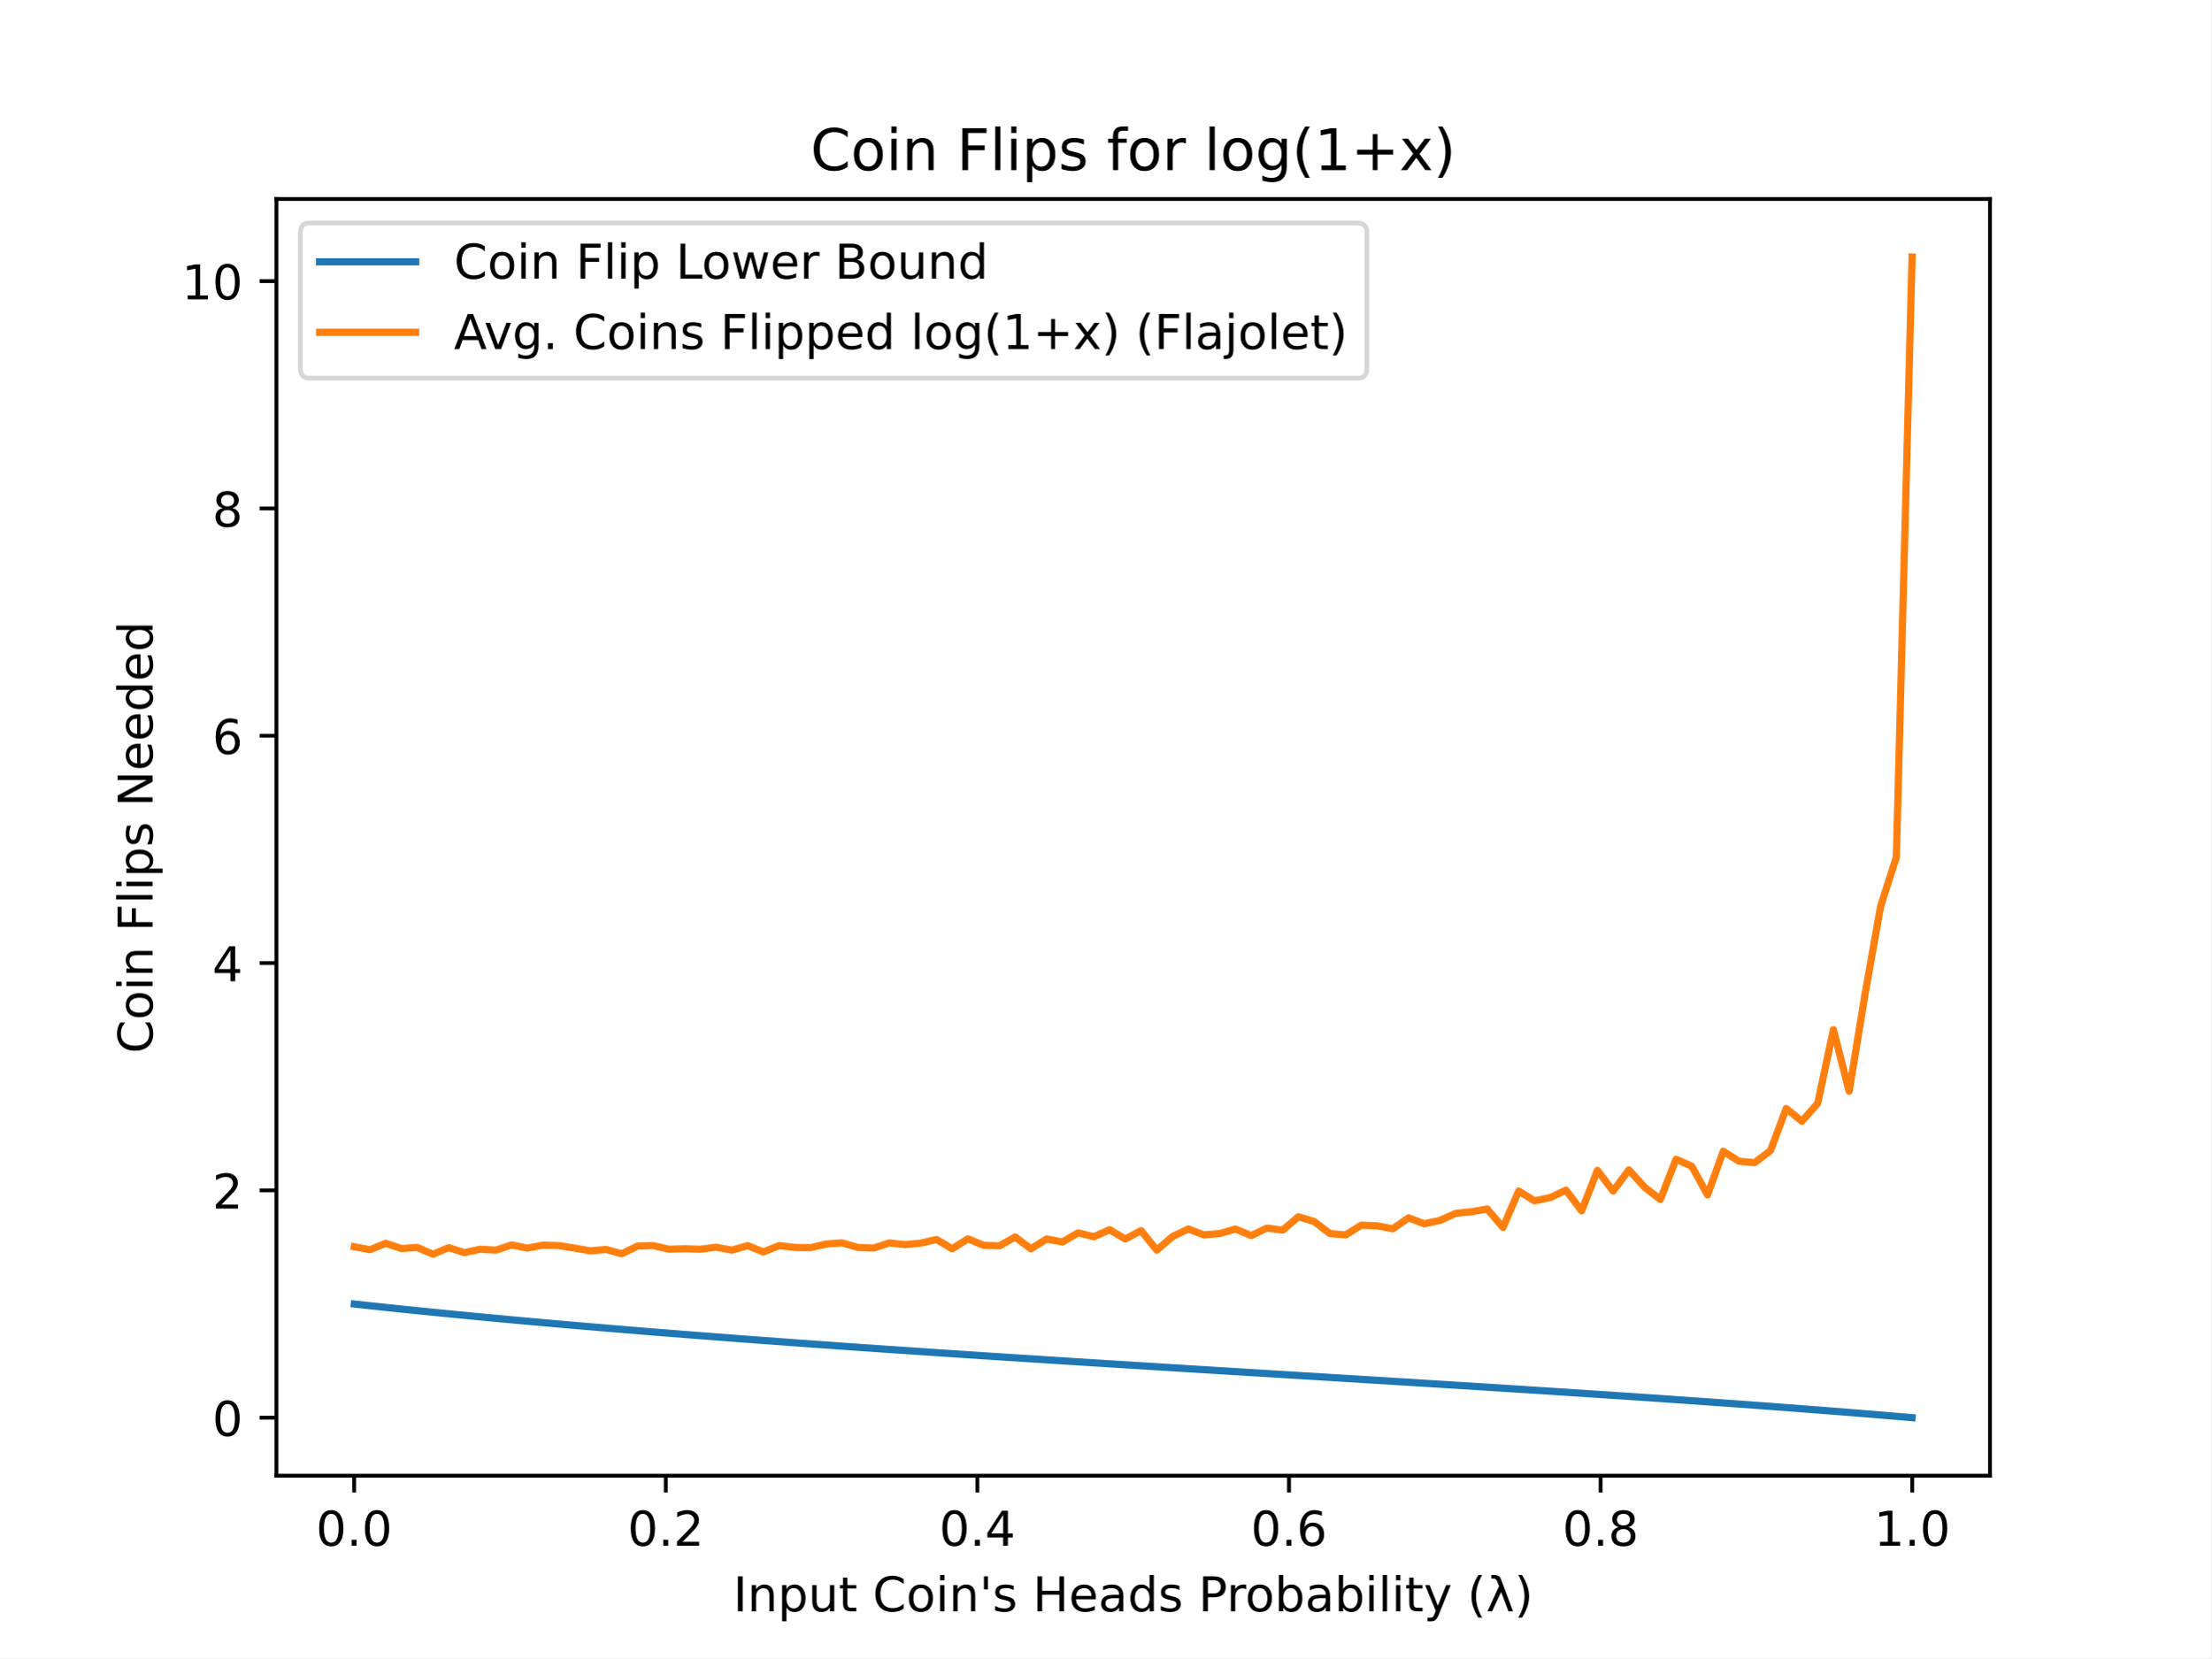
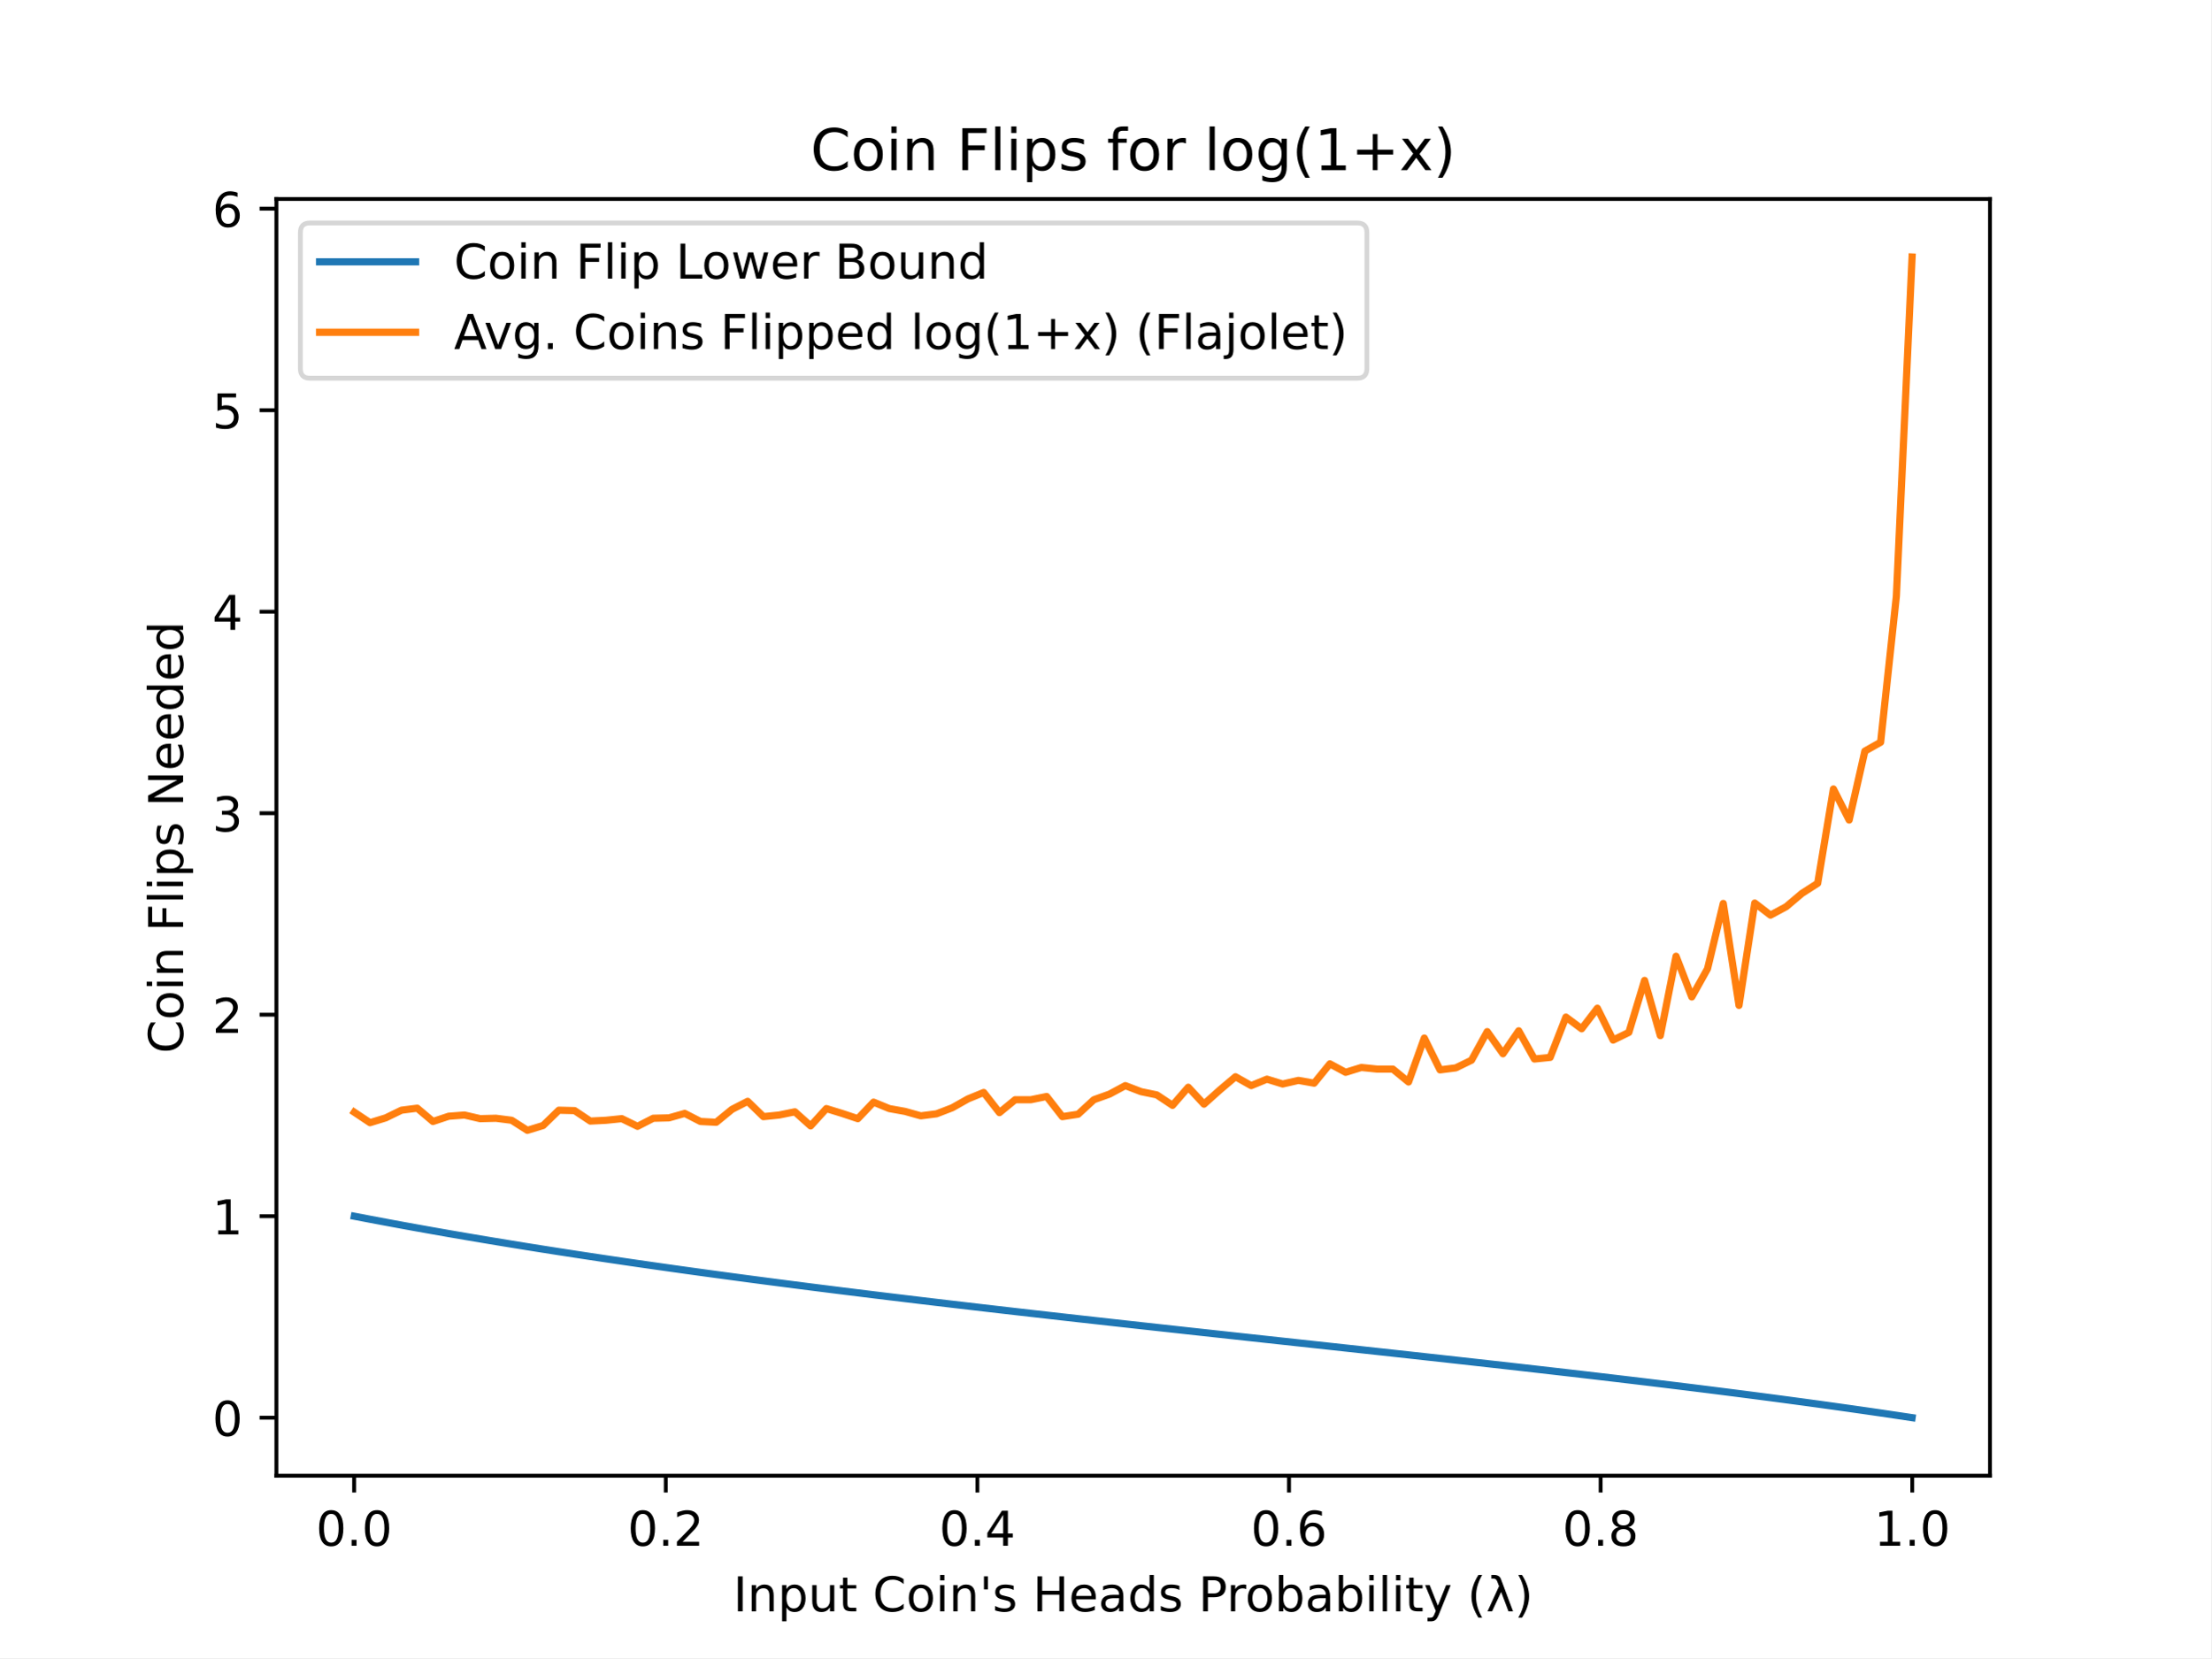
<svg xmlns="http://www.w3.org/2000/svg" xmlns:xlink="http://www.w3.org/1999/xlink" height="345.6pt" version="1.1" viewBox="0 0 460.8 345.6" width="460.8pt">
  <defs>
    <style type="text/css">
*{stroke-linecap:butt;stroke-linejoin:round;}
  </style>
  </defs>
  <g id="figure_1">
    <g id="patch_1">
      <path d="M 0 345.6  L 460.8 345.6  L 460.8 0  L 0 0  z " style="fill:#ffffff;" />
    </g>
    <g id="axes_1">
      <g id="patch_2">
        <path d="M 57.6 307.584  L 414.72 307.584  L 414.72 41.472  L 57.6 41.472  z " style="fill:#ffffff;" />
      </g>
      <g id="matplotlib.axis_1">
        <g id="xtick_1">
          <g id="line2d_1">
            <defs>
-               <path d="M 0 0  L 0 3.5  " id="mf588f92856" style="stroke:#000000;stroke-width:0.8;" />
+               <path d="M 0 0  L 0 3.5  " id="m87d0929dc5" style="stroke:#000000;stroke-width:0.8;" />
            </defs>
            <g>
-               <use style="stroke:#000000;stroke-width:0.8;" x="73.8" xlink:href="#mf588f92856" y="307.584" />
+               <use style="stroke:#000000;stroke-width:0.8;" x="73.8" xlink:href="#m87d0929dc5" y="307.584" />
            </g>
          </g>
          <g id="text_1">
            <text style="font-family:DejaVu Sans;font-size:10px;font-style:normal;font-weight:normal;text-anchor:middle;" transform="rotate(-0, 73.80026, 322.1824)" x="73.8" y="322.182">0.0</text>
          </g>
        </g>
        <g id="xtick_2">
          <g id="line2d_2">
            <g>
-               <use style="stroke:#000000;stroke-width:0.8;" x="138.744" xlink:href="#mf588f92856" y="307.584" />
+               <use style="stroke:#000000;stroke-width:0.8;" x="138.744" xlink:href="#m87d0929dc5" y="307.584" />
            </g>
          </g>
          <g id="text_2">
            <text style="font-family:DejaVu Sans;font-size:10px;font-style:normal;font-weight:normal;text-anchor:middle;" transform="rotate(-0, 138.7442, 322.1824)" x="138.744" y="322.182">0.2</text>
          </g>
        </g>
        <g id="xtick_3">
          <g id="line2d_3">
            <g>
-               <use style="stroke:#000000;stroke-width:0.8;" x="203.688" xlink:href="#mf588f92856" y="307.584" />
+               <use style="stroke:#000000;stroke-width:0.8;" x="203.688" xlink:href="#m87d0929dc5" y="307.584" />
            </g>
          </g>
          <g id="text_3">
            <text style="font-family:DejaVu Sans;font-size:10px;font-style:normal;font-weight:normal;text-anchor:middle;" transform="rotate(-0, 203.6881, 322.1824)" x="203.688" y="322.182">0.4</text>
          </g>
        </g>
        <g id="xtick_4">
          <g id="line2d_4">
            <g>
-               <use style="stroke:#000000;stroke-width:0.8;" x="268.632" xlink:href="#mf588f92856" y="307.584" />
+               <use style="stroke:#000000;stroke-width:0.8;" x="268.632" xlink:href="#m87d0929dc5" y="307.584" />
            </g>
          </g>
          <g id="text_4">
            <text style="font-family:DejaVu Sans;font-size:10px;font-style:normal;font-weight:normal;text-anchor:middle;" transform="rotate(-0, 268.6319, 322.1824)" x="268.632" y="322.182">0.6</text>
          </g>
        </g>
        <g id="xtick_5">
          <g id="line2d_5">
            <g>
-               <use style="stroke:#000000;stroke-width:0.8;" x="333.576" xlink:href="#mf588f92856" y="307.584" />
+               <use style="stroke:#000000;stroke-width:0.8;" x="333.576" xlink:href="#m87d0929dc5" y="307.584" />
            </g>
          </g>
          <g id="text_5">
            <text style="font-family:DejaVu Sans;font-size:10px;font-style:normal;font-weight:normal;text-anchor:middle;" transform="rotate(-0, 333.5758, 322.1824)" x="333.576" y="322.182">0.8</text>
          </g>
        </g>
        <g id="xtick_6">
          <g id="line2d_6">
            <g>
-               <use style="stroke:#000000;stroke-width:0.8;" x="398.52" xlink:href="#mf588f92856" y="307.584" />
+               <use style="stroke:#000000;stroke-width:0.8;" x="398.52" xlink:href="#m87d0929dc5" y="307.584" />
            </g>
          </g>
          <g id="text_6">
            <text style="font-family:DejaVu Sans;font-size:10px;font-style:normal;font-weight:normal;text-anchor:middle;" transform="rotate(-0, 398.5197, 322.1824)" x="398.52" y="322.182">1.0</text>
          </g>
        </g>
        <g id="text_7">
          <text style="font-family:DejaVu Sans;font-size:10px;font-style:normal;font-weight:normal;text-anchor:middle;" transform="rotate(-0, 236.16, 335.8606)" x="236.16" y="335.861">Input Coin's Heads Probability (λ)</text>
        </g>
      </g>
      <g id="matplotlib.axis_2">
        <g id="ytick_1">
          <g id="line2d_7">
            <defs>
-               <path d="M 0 0  L -3.5 0  " id="ma727088522" style="stroke:#000000;stroke-width:0.8;" />
+               <path d="M 0 0  L -3.5 0  " id="ma11e1da1fb" style="stroke:#000000;stroke-width:0.8;" />
            </defs>
            <g>
-               <use style="stroke:#000000;stroke-width:0.8;" x="57.6" xlink:href="#ma727088522" y="295.491" />
+               <use style="stroke:#000000;stroke-width:0.8;" x="57.6" xlink:href="#ma11e1da1fb" y="295.493" />
            </g>
          </g>
          <g id="text_8">
-             <text style="font-family:DejaVu Sans;font-size:10px;font-style:normal;font-weight:normal;text-anchor:end;" transform="rotate(-0, 50.6, 299.29)" x="50.6" y="299.29">0</text>
+             <text style="font-family:DejaVu Sans;font-size:10px;font-style:normal;font-weight:normal;text-anchor:end;" transform="rotate(-0, 50.6, 299.2922)" x="50.6" y="299.292">0</text>
          </g>
        </g>
        <g id="ytick_2">
          <g id="line2d_8">
            <g>
-               <use style="stroke:#000000;stroke-width:0.8;" x="57.6" xlink:href="#ma727088522" y="248.111" />
+               <use style="stroke:#000000;stroke-width:0.8;" x="57.6" xlink:href="#ma11e1da1fb" y="253.492" />
            </g>
          </g>
          <g id="text_9">
-             <text style="font-family:DejaVu Sans;font-size:10px;font-style:normal;font-weight:normal;text-anchor:end;" transform="rotate(-0, 50.6, 251.9099)" x="50.6" y="251.91">2</text>
+             <text style="font-family:DejaVu Sans;font-size:10px;font-style:normal;font-weight:normal;text-anchor:end;" transform="rotate(-0, 50.6, 257.2913)" x="50.6" y="257.291">1</text>
          </g>
        </g>
        <g id="ytick_3">
          <g id="line2d_9">
            <g>
-               <use style="stroke:#000000;stroke-width:0.8;" x="57.6" xlink:href="#ma727088522" y="200.731" />
+               <use style="stroke:#000000;stroke-width:0.8;" x="57.6" xlink:href="#ma11e1da1fb" y="211.491" />
            </g>
          </g>
          <g id="text_10">
-             <text style="font-family:DejaVu Sans;font-size:10px;font-style:normal;font-weight:normal;text-anchor:end;" transform="rotate(-0, 50.6, 204.5298)" x="50.6" y="204.53">4</text>
+             <text style="font-family:DejaVu Sans;font-size:10px;font-style:normal;font-weight:normal;text-anchor:end;" transform="rotate(-0, 50.6, 215.2904)" x="50.6" y="215.29">2</text>
          </g>
        </g>
        <g id="ytick_4">
          <g id="line2d_10">
            <g>
-               <use style="stroke:#000000;stroke-width:0.8;" x="57.6" xlink:href="#ma727088522" y="153.35" />
+               <use style="stroke:#000000;stroke-width:0.8;" x="57.6" xlink:href="#ma11e1da1fb" y="169.49" />
            </g>
          </g>
          <g id="text_11">
-             <text style="font-family:DejaVu Sans;font-size:10px;font-style:normal;font-weight:normal;text-anchor:end;" transform="rotate(-0, 50.6, 157.1497)" x="50.6" y="157.15">6</text>
+             <text style="font-family:DejaVu Sans;font-size:10px;font-style:normal;font-weight:normal;text-anchor:end;" transform="rotate(-0, 50.6, 173.2896)" x="50.6" y="173.29">3</text>
          </g>
        </g>
        <g id="ytick_5">
          <g id="line2d_11">
            <g>
-               <use style="stroke:#000000;stroke-width:0.8;" x="57.6" xlink:href="#ma727088522" y="105.97" />
+               <use style="stroke:#000000;stroke-width:0.8;" x="57.6" xlink:href="#ma11e1da1fb" y="127.49" />
            </g>
          </g>
          <g id="text_12">
-             <text style="font-family:DejaVu Sans;font-size:10px;font-style:normal;font-weight:normal;text-anchor:end;" transform="rotate(-0, 50.6, 109.7696)" x="50.6" y="109.77">8</text>
+             <text style="font-family:DejaVu Sans;font-size:10px;font-style:normal;font-weight:normal;text-anchor:end;" transform="rotate(-0, 50.6, 131.2887)" x="50.6" y="131.289">4</text>
          </g>
        </g>
        <g id="ytick_6">
          <g id="line2d_12">
            <g>
-               <use style="stroke:#000000;stroke-width:0.8;" x="57.6" xlink:href="#ma727088522" y="58.59" />
+               <use style="stroke:#000000;stroke-width:0.8;" x="57.6" xlink:href="#ma11e1da1fb" y="85.489" />
            </g>
          </g>
          <g id="text_13">
-             <text style="font-family:DejaVu Sans;font-size:10px;font-style:normal;font-weight:normal;text-anchor:end;" transform="rotate(-0, 50.6, 62.38951)" x="50.6" y="62.39">10</text>
-           </g>
-         </g>
-         <g id="text_14">
-           <text style="font-family:DejaVu Sans;font-size:10px;font-style:normal;font-weight:normal;text-anchor:middle;" transform="rotate(-90, 31.79531, 174.528)" x="31.795" y="174.528">Coin Flips Needed</text>
-         </g>
-       </g>
-       <g id="line2d_13">
-         <path clip-path="url(#p218394bc23)" d="M 73.833 271.804  L 77.112 272.16  L 80.391 272.509  L 83.671 272.851  L 86.95 273.187  L 90.229 273.518  L 93.509 273.842  L 96.788 274.162  L 100.067 274.475  L 103.347 274.784  L 106.626 275.088  L 109.905 275.387  L 113.185 275.681  L 116.464 275.971  L 119.743 276.257  L 123.023 276.538  L 126.302 276.816  L 129.581 277.089  L 132.861 277.359  L 136.14 277.625  L 139.42 277.888  L 142.699 278.148  L 145.978 278.404  L 149.258 278.657  L 152.537 278.907  L 155.816 279.154  L 159.096 279.399  L 162.375 279.641  L 165.654 279.88  L 168.934 280.117  L 172.213 280.351  L 175.492 280.583  L 178.772 280.813  L 182.051 281.041  L 185.33 281.267  L 188.61 281.491  L 191.889 281.713  L 195.168 281.933  L 198.448 282.152  L 201.727 282.369  L 205.006 282.584  L 208.286 282.798  L 211.565 283.011  L 214.844 283.223  L 218.124 283.433  L 221.403 283.642  L 224.682 283.85  L 227.962 284.057  L 231.241 284.264  L 234.52 284.469  L 237.8 284.674  L 241.079 284.878  L 244.358 285.081  L 247.638 285.284  L 250.917 285.486  L 254.196 285.688  L 257.476 285.89  L 260.755 286.092  L 264.034 286.293  L 267.314 286.494  L 270.593 286.695  L 273.872 286.896  L 277.152 287.098  L 280.431 287.299  L 283.71 287.501  L 286.99 287.703  L 290.269 287.906  L 293.548 288.109  L 296.828 288.313  L 300.107 288.517  L 303.386 288.722  L 306.666 288.928  L 309.945 289.135  L 313.224 289.343  L 316.504 289.552  L 319.783 289.762  L 323.062 289.974  L 326.342 290.187  L 329.621 290.402  L 332.9 290.618  L 336.18 290.836  L 339.459 291.055  L 342.739 291.277  L 346.018 291.501  L 349.297 291.727  L 352.577 291.956  L 355.856 292.186  L 359.135 292.42  L 362.415 292.656  L 365.694 292.896  L 368.973 293.138  L 372.253 293.383  L 375.532 293.632  L 378.811 293.885  L 382.091 294.142  L 385.37 294.402  L 388.649 294.667  L 391.929 294.936  L 395.208 295.209  L 398.487 295.488  " style="fill:none;stroke:#1f77b4;stroke-linecap:square;stroke-width:1.5;" />
+             <text style="font-family:DejaVu Sans;font-size:10px;font-style:normal;font-weight:normal;text-anchor:end;" transform="rotate(-0, 50.6, 89.28787)" x="50.6" y="89.288">5</text>
+           </g>
+         </g>
+         <g id="ytick_7">
+           <g id="line2d_13">
+             <g>
+               <use style="stroke:#000000;stroke-width:0.8;" x="57.6" xlink:href="#ma11e1da1fb" y="43.488" />
+             </g>
+           </g>
+           <g id="text_14">
+             <text style="font-family:DejaVu Sans;font-size:10px;font-style:normal;font-weight:normal;text-anchor:end;" transform="rotate(-0, 50.6, 47.28701)" x="50.6" y="47.287">6</text>
+           </g>
+         </g>
+         <g id="text_15">
+           <text style="font-family:DejaVu Sans;font-size:10px;font-style:normal;font-weight:normal;text-anchor:middle;" transform="rotate(-90, 38.15781, 174.528)" x="38.158" y="174.528">Coin Flips Needed</text>
+         </g>
      </g>
      <g id="line2d_14">
-         <path clip-path="url(#p218394bc23)" d="M 73.833 259.861  L 77.112 260.477  L 80.391 259.15  L 83.671 260.24  L 86.95 260.003  L 90.229 261.424  L 93.509 260.05  L 96.788 261.093  L 100.067 260.382  L 103.347 260.572  L 106.626 259.482  L 109.905 260.145  L 113.185 259.529  L 116.464 259.624  L 119.743 260.145  L 123.023 260.714  L 126.302 260.43  L 129.581 261.33  L 132.861 259.719  L 136.14 259.624  L 139.42 260.382  L 142.699 260.287  L 145.978 260.382  L 149.258 259.956  L 152.537 260.572  L 155.816 259.624  L 159.096 260.951  L 162.375 259.624  L 165.654 260.003  L 168.934 260.05  L 172.213 259.292  L 175.492 259.055  L 178.772 260.003  L 182.051 260.145  L 185.33 259.055  L 188.61 259.435  L 191.889 259.103  L 195.168 258.345  L 198.448 260.287  L 201.727 258.203  L 205.006 259.577  L 208.286 259.671  L 211.565 257.824  L 214.844 260.287  L 218.124 258.25  L 221.403 258.866  L 224.682 256.971  L 227.962 257.776  L 231.241 256.307  L 234.52 258.25  L 237.8 256.497  L 241.079 260.572  L 244.358 257.729  L 247.638 256.165  L 250.917 257.397  L 254.196 257.113  L 257.476 256.165  L 260.755 257.539  L 264.034 255.976  L 267.314 256.402  L 270.593 253.607  L 273.872 254.602  L 277.152 257.113  L 280.431 257.397  L 283.71 255.36  L 286.99 255.502  L 290.269 256.118  L 293.548 253.844  L 296.828 255.076  L 300.107 254.365  L 303.386 252.896  L 306.666 252.564  L 309.945 251.996  L 313.224 255.834  L 316.504 248.253  L 319.783 250.29  L 323.062 249.627  L 326.342 248.063  L 329.621 252.375  L 332.9 243.941  L 336.18 248.253  L 339.459 243.846  L 342.739 247.447  L 346.018 250.006  L 349.297 241.62  L 352.577 243.088  L 355.856 249.058  L 359.135 239.961  L 362.415 242.046  L 365.694 242.33  L 368.973 239.819  L 372.253 231.054  L 375.532 233.707  L 378.811 229.964  L 382.091 214.613  L 385.37 227.453  L 388.649 207.411  L 391.929 188.886  L 395.208 178.651  L 398.487 53.568  " style="fill:none;stroke:#ff7f0e;stroke-linecap:square;stroke-width:1.5;" />
+         <path clip-path="url(#p05f067b9dc)" d="M 73.833 253.498  L 77.112 254.129  L 80.391 254.747  L 83.671 255.354  L 86.95 255.95  L 90.229 256.536  L 93.509 257.112  L 96.788 257.678  L 100.067 258.234  L 103.347 258.781  L 106.626 259.32  L 109.905 259.85  L 113.185 260.372  L 116.464 260.886  L 119.743 261.392  L 123.023 261.891  L 126.302 262.383  L 129.581 262.868  L 132.861 263.347  L 136.14 263.819  L 139.42 264.285  L 142.699 264.745  L 145.978 265.199  L 149.258 265.648  L 152.537 266.091  L 155.816 266.53  L 159.096 266.963  L 162.375 267.392  L 165.654 267.816  L 168.934 268.236  L 172.213 268.651  L 175.492 269.063  L 178.772 269.47  L 182.051 269.874  L 185.33 270.274  L 188.61 270.671  L 191.889 271.065  L 195.168 271.456  L 198.448 271.843  L 201.727 272.228  L 205.006 272.61  L 208.286 272.99  L 211.565 273.367  L 214.844 273.742  L 218.124 274.115  L 221.403 274.486  L 224.682 274.855  L 227.962 275.222  L 231.241 275.588  L 234.52 275.952  L 237.8 276.315  L 241.079 276.677  L 244.358 277.037  L 247.638 277.397  L 250.917 277.756  L 254.196 278.114  L 257.476 278.472  L 260.755 278.829  L 264.034 279.186  L 267.314 279.542  L 270.593 279.899  L 273.872 280.256  L 277.152 280.613  L 280.431 280.97  L 283.71 281.328  L 286.99 281.686  L 290.269 282.045  L 293.548 282.405  L 296.828 282.766  L 300.107 283.129  L 303.386 283.492  L 306.666 283.858  L 309.945 284.224  L 313.224 284.593  L 316.504 284.964  L 319.783 285.337  L 323.062 285.712  L 326.342 286.09  L 329.621 286.47  L 332.9 286.853  L 336.18 287.24  L 339.459 287.629  L 342.739 288.022  L 346.018 288.419  L 349.297 288.82  L 352.577 289.225  L 355.856 289.635  L 359.135 290.049  L 362.415 290.468  L 365.694 290.892  L 368.973 291.321  L 372.253 291.757  L 375.532 292.198  L 378.811 292.646  L 382.091 293.101  L 385.37 293.563  L 388.649 294.032  L 391.929 294.509  L 395.208 294.994  L 398.487 295.488  " style="fill:none;stroke:#1f77b4;stroke-linecap:square;stroke-width:1.5;" />
+       </g>
+       <g id="line2d_15">
+         <path clip-path="url(#p05f067b9dc)" d="M 73.833 231.82  L 77.112 234.004  L 80.391 232.996  L 83.671 231.4  L 86.95 230.98  L 90.229 233.752  L 93.509 232.66  L 96.788 232.408  L 100.067 233.164  L 103.347 233.08  L 106.626 233.5  L 109.905 235.6  L 113.185 234.592  L 116.464 231.4  L 119.743 231.484  L 123.023 233.668  L 126.302 233.5  L 129.581 233.164  L 132.861 234.76  L 136.14 233.08  L 139.42 232.996  L 142.699 232.072  L 145.978 233.752  L 149.258 233.92  L 152.537 231.232  L 155.816 229.552  L 159.096 232.744  L 162.375 232.408  L 165.654 231.736  L 168.934 234.676  L 172.213 231.064  L 175.492 232.072  L 178.772 233.164  L 182.051 229.72  L 185.33 231.064  L 188.61 231.652  L 191.889 232.576  L 195.168 232.156  L 198.448 230.896  L 201.727 229.048  L 205.006 227.704  L 208.286 231.904  L 211.565 229.216  L 214.844 229.216  L 218.124 228.544  L 221.403 232.744  L 224.682 232.24  L 227.962 229.216  L 231.241 228.04  L 234.52 226.276  L 237.8 227.536  L 241.079 228.208  L 244.358 230.392  L 247.638 226.612  L 250.917 230.14  L 254.196 227.2  L 257.476 224.427  L 260.755 226.276  L 264.034 224.931  L 267.314 225.94  L 270.593 225.184  L 273.872 225.772  L 277.152 221.739  L 280.431 223.503  L 283.71 222.495  L 286.99 222.831  L 290.269 222.831  L 293.548 225.52  L 296.828 216.363  L 300.107 222.999  L 303.386 222.579  L 306.666 220.983  L 309.945 215.019  L 313.224 219.639  L 316.504 214.851  L 319.783 220.731  L 323.062 220.395  L 326.342 211.995  L 329.621 214.431  L 332.9 210.147  L 336.18 216.783  L 339.459 215.187  L 342.739 204.351  L 346.018 215.859  L 349.297 199.311  L 352.577 207.795  L 355.856 201.915  L 359.135 188.307  L 362.415 209.559  L 365.694 188.223  L 368.973 190.743  L 372.253 188.979  L 375.532 186.207  L 378.811 184.107  L 382.091 164.45  L 385.37 170.918  L 388.649 156.554  L 391.929 154.706  L 395.208 124.297  L 398.487 53.568  " style="fill:none;stroke:#ff7f0e;stroke-linecap:square;stroke-width:1.5;" />
      </g>
      <g id="patch_3">
        <path d="M 57.6 307.584  L 57.6 41.472  " style="fill:none;stroke:#000000;stroke-linecap:square;stroke-linejoin:miter;stroke-width:0.8;" />
      </g>
      <g id="patch_4">
        <path d="M 414.72 307.584  L 414.72 41.472  " style="fill:none;stroke:#000000;stroke-linecap:square;stroke-linejoin:miter;stroke-width:0.8;" />
      </g>
      <g id="patch_5">
        <path d="M 57.6 307.584  L 414.72 307.584  " style="fill:none;stroke:#000000;stroke-linecap:square;stroke-linejoin:miter;stroke-width:0.8;" />
      </g>
      <g id="patch_6">
        <path d="M 57.6 41.472  L 414.72 41.472  " style="fill:none;stroke:#000000;stroke-linecap:square;stroke-linejoin:miter;stroke-width:0.8;" />
      </g>
-       <g id="text_15">
+       <g id="text_16">
        <text style="font-family:DejaVu Sans;font-size:12px;font-style:normal;font-weight:normal;text-anchor:middle;" transform="rotate(-0, 236.16, 35.472)" x="236.16" y="35.472">Coin Flips for log(1+x)</text>
      </g>
      <g id="legend_1">
        <g id="patch_7">
          <path d="M 64.6 78.828  L 282.863 78.828  Q 284.863 78.828 284.863 76.828  L 284.863 48.472  Q 284.863 46.472 282.863 46.472  L 64.6 46.472  Q 62.6 46.472 62.6 48.472  L 62.6 76.828  Q 62.6 78.828 64.6 78.828  z " style="fill:#ffffff;opacity:0.8;stroke:#cccccc;stroke-linejoin:miter;" />
        </g>
-         <g id="line2d_15">
+         <g id="line2d_16">
          <path d="M 66.6 54.57  L 86.6 54.57  " style="fill:none;stroke:#1f77b4;stroke-linecap:square;stroke-width:1.5;" />
        </g>
-         <g id="line2d_16" />
-         <g id="text_16">
+         <g id="line2d_17" />
+         <g id="text_17">
          <text style="font-family:DejaVu Sans;font-size:10px;font-style:normal;font-weight:normal;text-anchor:start;" transform="rotate(-0, 94.6, 58.07044)" x="94.6" y="58.07">Coin Flip Lower Bound</text>
        </g>
-         <g id="line2d_17">
+         <g id="line2d_18">
          <path d="M 66.6 69.249  L 86.6 69.249  " style="fill:none;stroke:#ff7f0e;stroke-linecap:square;stroke-width:1.5;" />
        </g>
-         <g id="line2d_18" />
-         <g id="text_17">
+         <g id="line2d_19" />
+         <g id="text_18">
          <text style="font-family:DejaVu Sans;font-size:10px;font-style:normal;font-weight:normal;text-anchor:start;" transform="rotate(-0, 94.6, 72.74856)" x="94.6" y="72.749">Avg. Coins Flipped log(1+x) (Flajolet)</text>
        </g>
      </g>
    </g>
  </g>
  <defs>
-     <clipPath id="p218394bc23">
+     <clipPath id="p05f067b9dc">
      <rect height="266.112" width="357.12" x="57.6" y="41.472" />
    </clipPath>
  </defs>
</svg>
